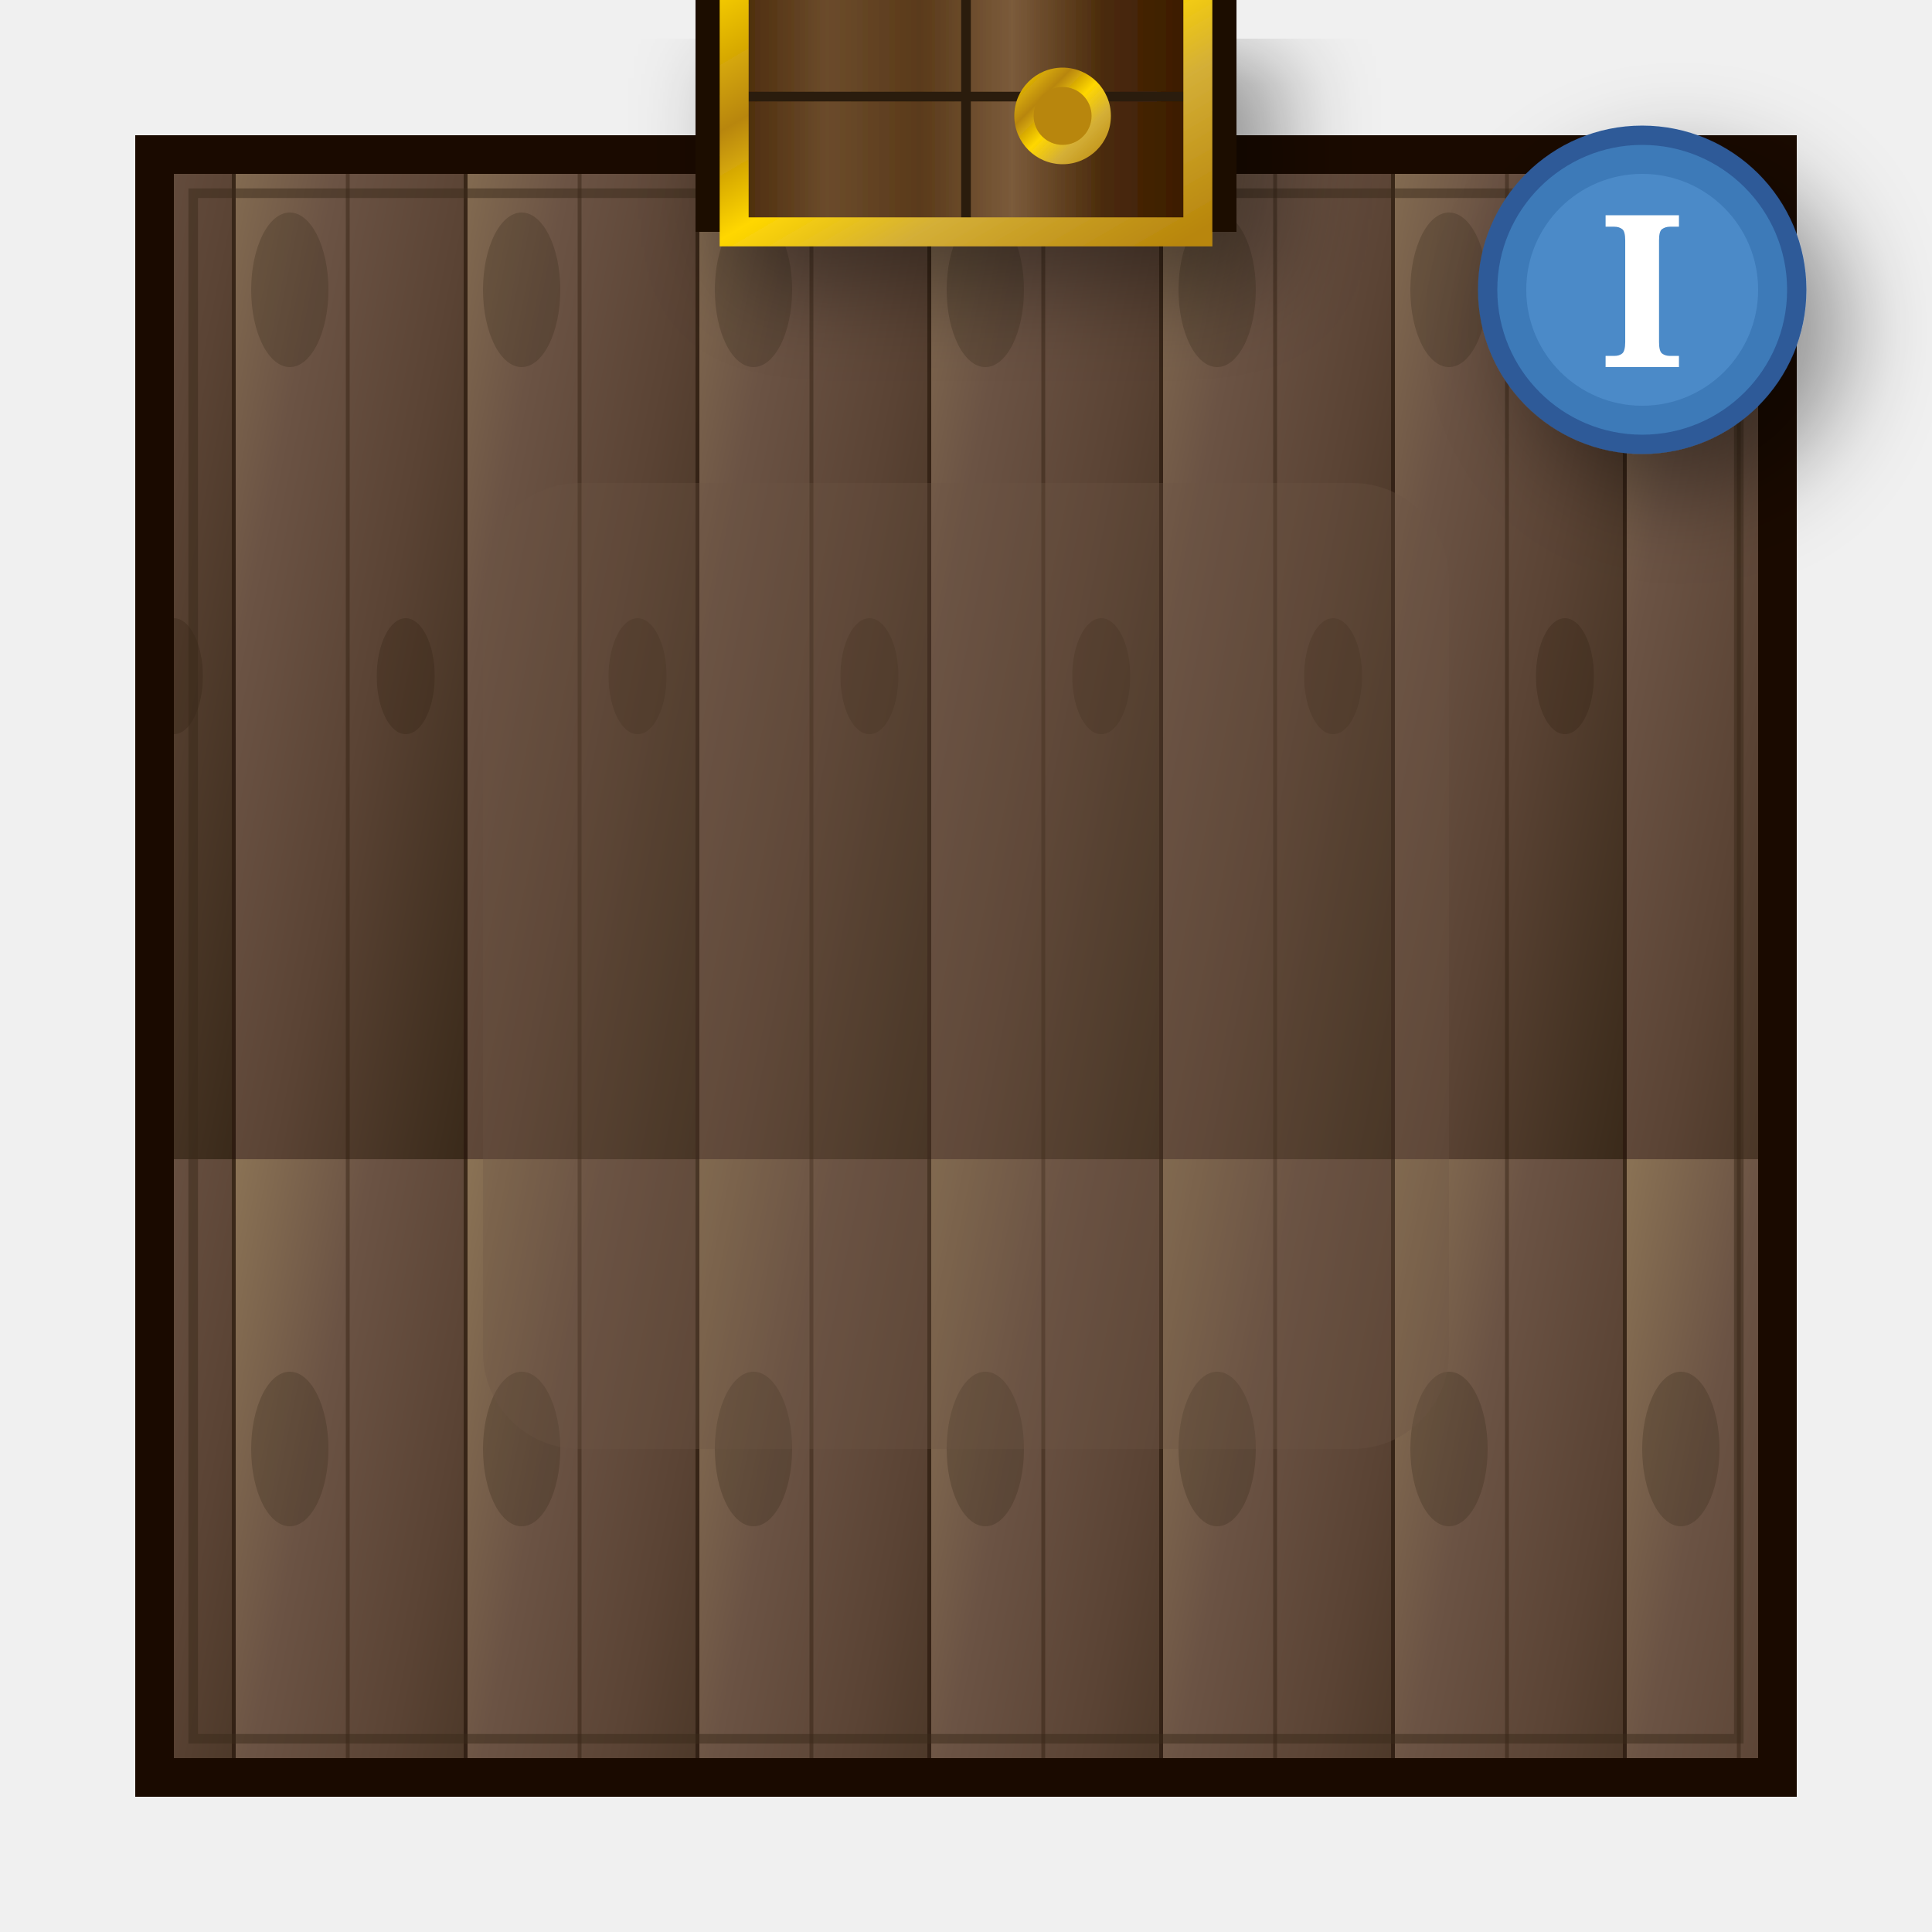
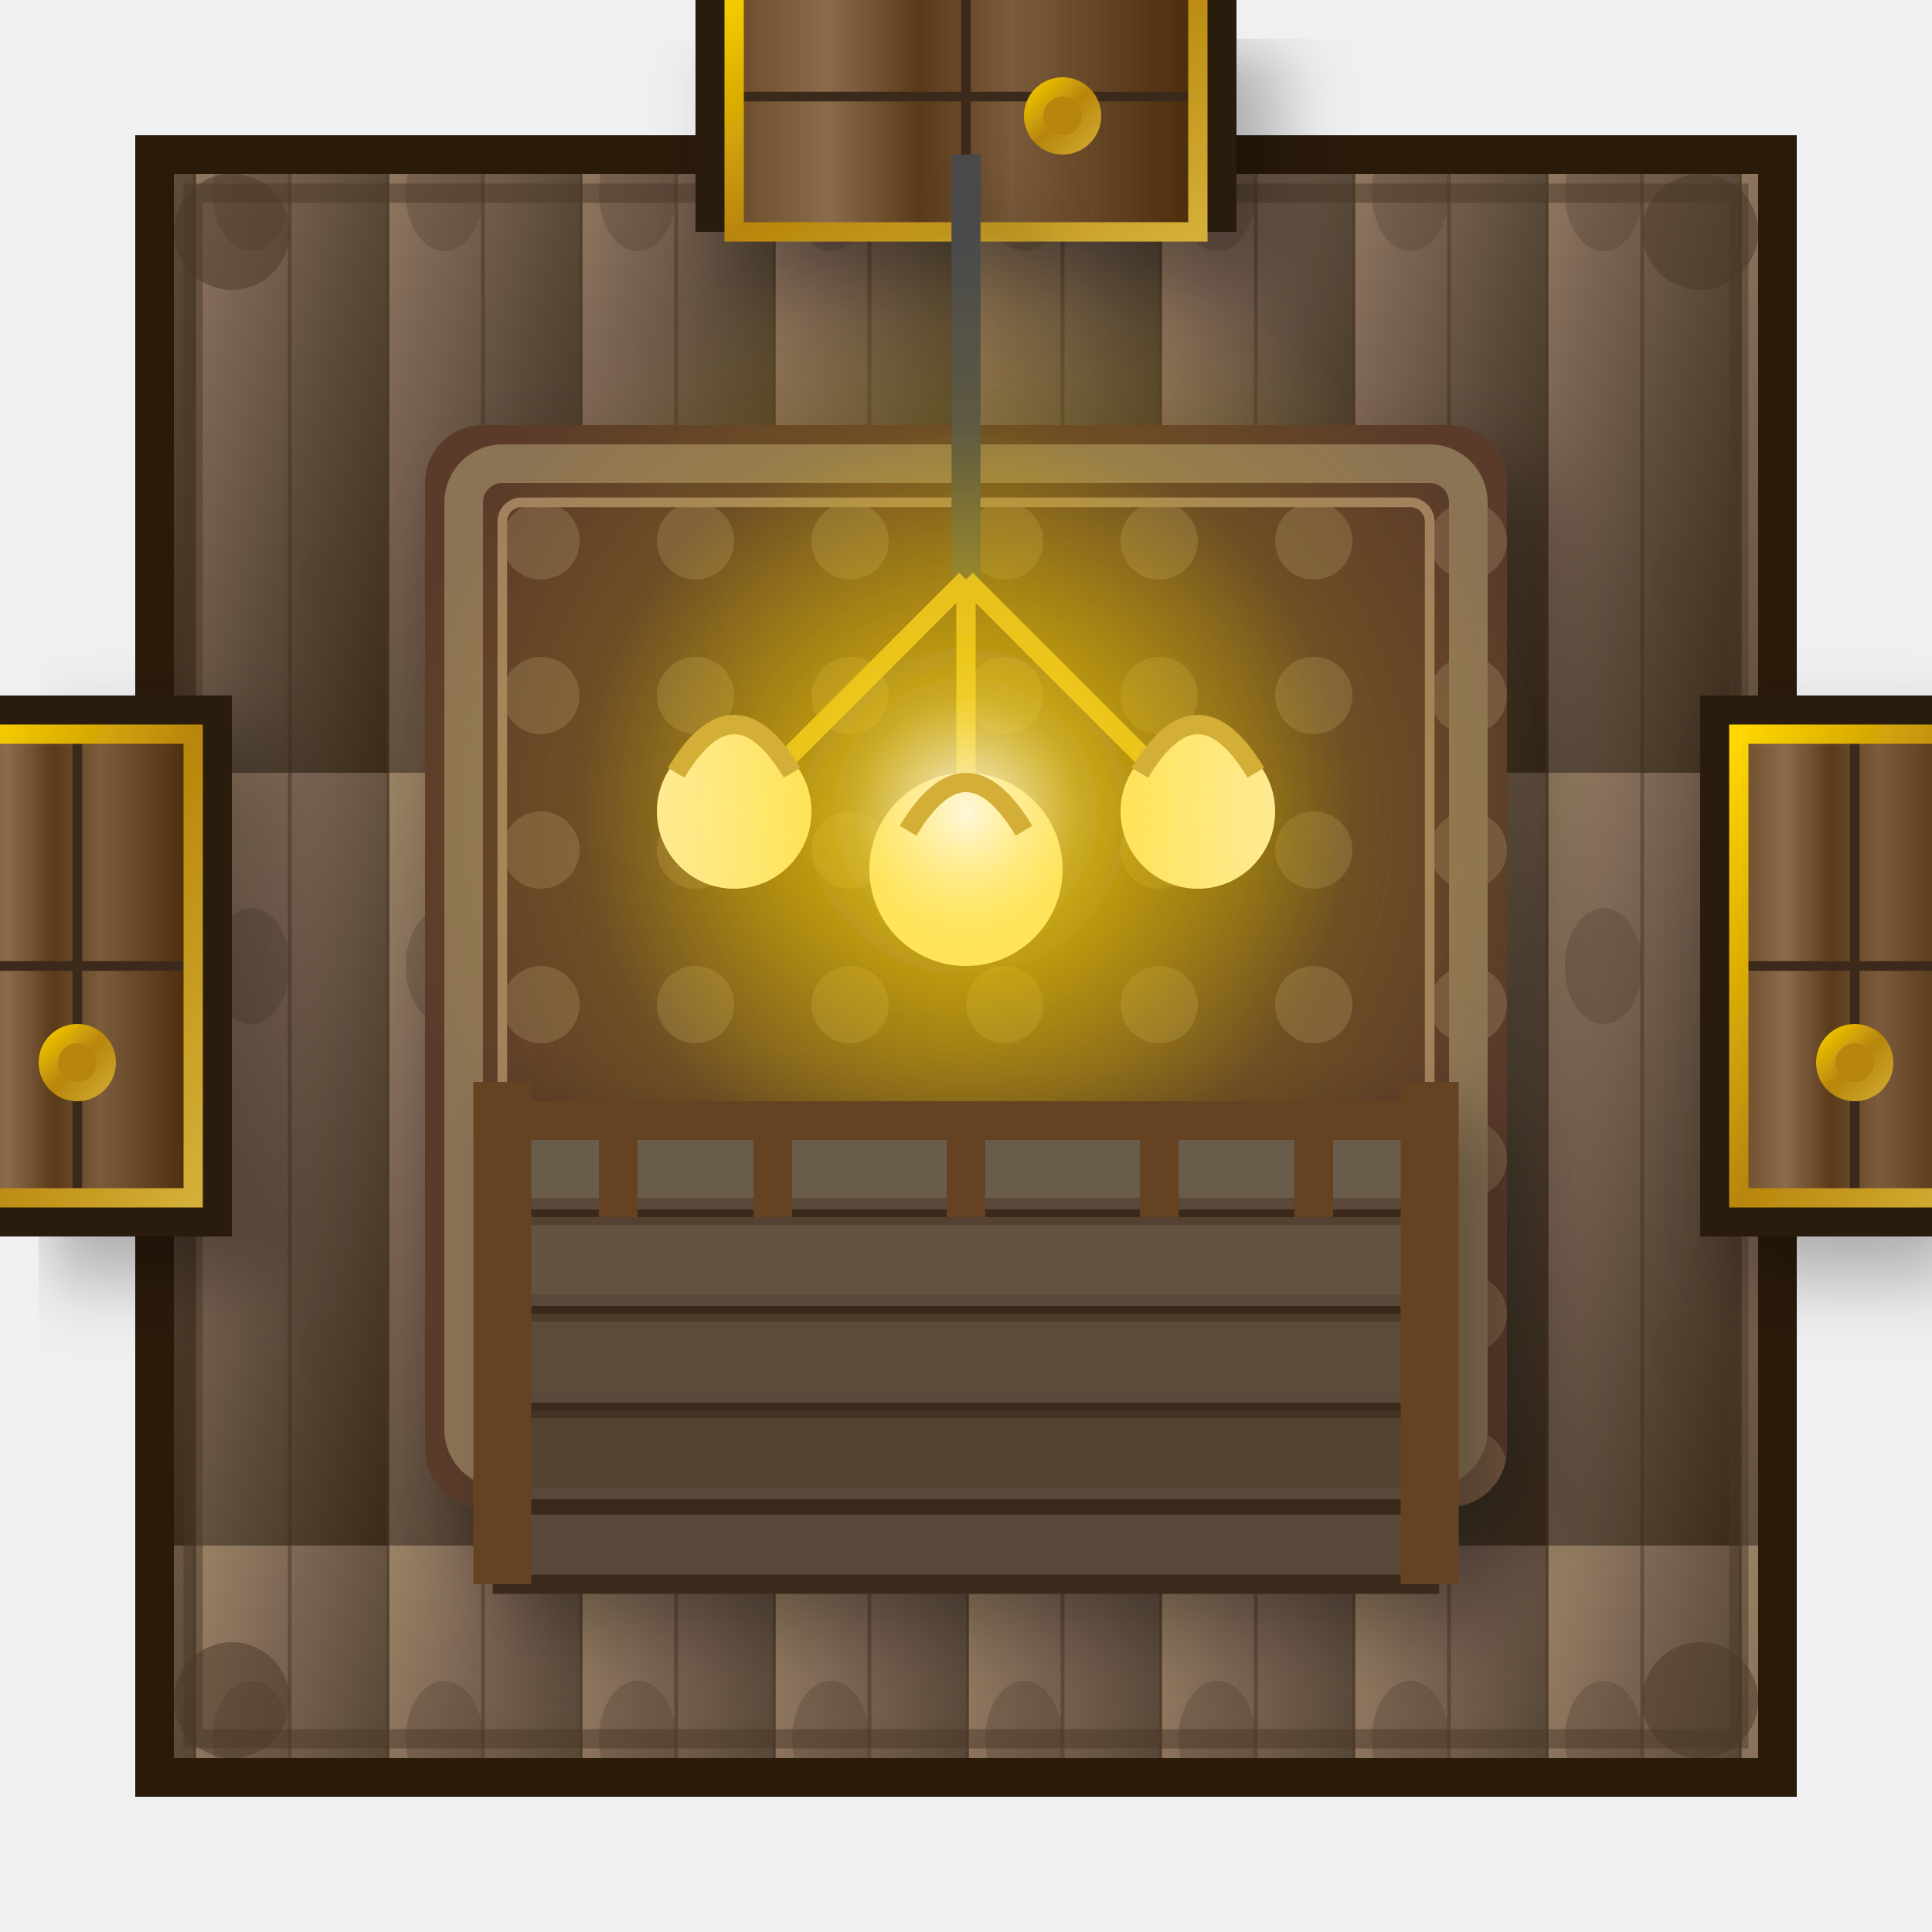
<svg xmlns="http://www.w3.org/2000/svg" viewBox="0 0 100 100" width="400" height="400">
  <defs>
    <linearGradient id="floorGrad" x1="0%" y1="0%" x2="100%" y2="100%">
-       <stop offset="0%" style="stop-color:#8B7355" />
-       <stop offset="30%" style="stop-color:#6B5344" />
-       <stop offset="60%" style="stop-color:#5A4334" />
+       <stop offset="0%" style="stop-color:#9B8365" />
+       <stop offset="30%" style="stop-color:#7B6354" />
+       <stop offset="60%" style="stop-color:#5A4A3A" />
      <stop offset="100%" style="stop-color:#3A2A1A" />
    </linearGradient>
-     <pattern id="woodPattern" x="0" y="0" width="12" height="60" patternUnits="userSpaceOnUse">
-       <rect width="12" height="60" fill="url(#floorGrad)" />
-       <line x1="0" y1="0" x2="0" y2="60" stroke="#1A0A00" stroke-width="0.4" opacity="0.7" />
-       <line x1="6" y1="0" x2="6" y2="60" stroke="#2A1A0A" stroke-width="0.2" opacity="0.4" />
-       <ellipse cx="3" cy="15" rx="2" ry="4" fill="#3A2A1A" opacity="0.3" />
-       <ellipse cx="9" cy="35" rx="1.5" ry="3" fill="#2A1A0A" opacity="0.25" />
+     <pattern id="woodPattern" x="0" y="0" width="10" height="40" patternUnits="userSpaceOnUse">
+       <rect width="10" height="40" fill="url(#floorGrad)" />
+       <line x1="0" y1="0" x2="0" y2="40" stroke="#2A1A0A" stroke-width="0.3" opacity="0.6" />
+       <line x1="5" y1="0" x2="5" y2="40" stroke="#3A2A1A" stroke-width="0.2" opacity="0.4" />
+       <ellipse cx="3" cy="10" rx="2" ry="3" fill="#4A3A2A" opacity="0.3" />
+       <ellipse cx="7" cy="30" rx="1.5" ry="2" fill="#4A3A2A" opacity="0.2" />
    </pattern>
    <linearGradient id="doorWood" x1="0%" y1="0%" x2="100%" y2="0%">
-       <stop offset="0%" style="stop-color:#4A2A0A" />
-       <stop offset="20%" style="stop-color:#6B4B2B" />
+       <stop offset="0%" style="stop-color:#6B4B2A" />
+       <stop offset="20%" style="stop-color:#8B6B4B" />
      <stop offset="40%" style="stop-color:#5A3A1A" />
      <stop offset="60%" style="stop-color:#7B5B3B" />
-       <stop offset="80%" style="stop-color:#4A2A0A" />
-       <stop offset="100%" style="stop-color:#3A1A00" />
+       <stop offset="100%" style="stop-color:#4A2A0A" />
    </linearGradient>
    <linearGradient id="goldTrim" x1="0%" y1="0%" x2="100%" y2="100%">
      <stop offset="0%" style="stop-color:#FFD700" />
-       <stop offset="30%" style="stop-color:#B8860B" />
-       <stop offset="50%" style="stop-color:#FFD700" />
-       <stop offset="70%" style="stop-color:#D4AF37" />
-       <stop offset="100%" style="stop-color:#B8860B" />
+       <stop offset="50%" style="stop-color:#B8860B" />
+       <stop offset="100%" style="stop-color:#D4AF37" />
    </linearGradient>
+     <radialGradient id="lampGlow" cx="50%" cy="50%" r="50%">
+       <stop offset="0%" style="stop-color:#FFF8DC;stop-opacity:0.9" />
+       <stop offset="30%" style="stop-color:#FFD700;stop-opacity:0.5" />
+       <stop offset="70%" style="stop-color:#FFD700;stop-opacity:0.2" />
+       <stop offset="100%" style="stop-color:#FFD700;stop-opacity:0" />
+     </radialGradient>
+     <pattern id="carpetPattern" x="0" y="0" width="8" height="8" patternUnits="userSpaceOnUse">
+       <rect width="8" height="8" fill="#5A3A2A" />
+       <circle cx="4" cy="4" r="2" fill="#8B7355" opacity="0.5" />
+     </pattern>
    <filter id="softShadow" x="-50%" y="-50%" width="200%" height="200%">
-       <feGaussianBlur in="SourceAlpha" stdDeviation="2.5" />
+       <feGaussianBlur in="SourceAlpha" stdDeviation="2" />
      <feOffset dx="2" dy="2" result="offsetblur" />
      <feComponentTransfer>
-         <feFuncA type="linear" slope="0.4" />
+         <feFuncA type="linear" slope="0.3" />
      </feComponentTransfer>
      <feMerge>
        <feMergeNode />
        <feMergeNode in="SourceGraphic" />
      </feMerge>
    </filter>
    <filter id="innerGlow">
      <feGaussianBlur in="SourceAlpha" stdDeviation="3" result="blur" />
      <feComposite in="blur" in2="SourceAlpha" operator="arithmetic" k2="-1" k3="1" result="shadowDiff" />
-       <feFlood flood-color="#FFD700" flood-opacity="0.4" />
+       <feFlood flood-color="#FFD700" flood-opacity="0.3" />
      <feComposite in2="shadowDiff" operator="in" />
      <feComposite in2="SourceGraphic" operator="over" />
    </filter>
  </defs>
-   <rect x="8" y="8" width="84" height="84" fill="url(#woodPattern)" stroke="#1A0A00" stroke-width="2" />
-   <rect x="10" y="10" width="80" height="80" fill="none" stroke="#3A2A1A" stroke-width="0.5" opacity="0.5" />
-   <rect x="25" y="25" width="50" height="50" fill="#6B5344" opacity="0.3" rx="5" />
+   <rect x="8" y="8" width="84" height="84" fill="url(#woodPattern)" stroke="#2A1A0A" stroke-width="2" />
+   <rect x="10" y="10" width="80" height="80" fill="none" stroke="#4A3728" stroke-width="1" opacity="0.5" />
  <g filter="url(#softShadow)">
-     <rect x="36" y="-4" width="28" height="16" fill="#1A0A00" />
+     <rect x="36" y="-4" width="28" height="16" fill="#2A1A0A" />
    <rect x="38" y="-2" width="24" height="14" fill="url(#doorWood)" />
-     <line x1="50" y1="-2" x2="50" y2="12" stroke="#2A1A0A" stroke-width="0.5" />
-     <line x1="38" y1="5" x2="62" y2="5" stroke="#2A1A0A" stroke-width="0.5" />
-     <rect x="38" y="-2" width="24" height="14" fill="none" stroke="url(#goldTrim)" stroke-width="1.5" />
-     <circle cx="55" cy="6" r="2.5" fill="url(#goldTrim)" />
-     <circle cx="55" cy="6" r="1.5" fill="#B8860B" />
+     <line x1="50" y1="-2" x2="50" y2="12" stroke="#3A2A1A" stroke-width="0.5" />
+     <line x1="38" y1="5" x2="62" y2="5" stroke="#3A2A1A" stroke-width="0.5" />
+     <rect x="38" y="-2" width="24" height="14" fill="none" stroke="url(#goldTrim)" stroke-width="1" />
+     <circle cx="55" cy="6" r="2" fill="url(#goldTrim)" />
+     <circle cx="55" cy="6" r="1" fill="#B8860B" />
  </g>
  <g filter="url(#softShadow)">
-     <circle cx="85" cy="15" r="8" fill="#3D7AB8" stroke="#2D5A98" stroke-width="1" />
-     <circle cx="85" cy="15" r="6" fill="#5A9AD8" opacity="0.5" />
-     <text x="85" y="19" text-anchor="middle" font-size="11" fill="#FFF" font-weight="bold" font-family="serif">I</text>
+     <rect x="88" y="36" width="16" height="28" fill="#2A1A0A" />
+     <rect x="90" y="38" width="12" height="24" fill="url(#doorWood)" />
+     <line x1="90" y1="50" x2="102" y2="50" stroke="#3A2A1A" stroke-width="0.5" />
+     <line x1="96" y1="38" x2="96" y2="62" stroke="#3A2A1A" stroke-width="0.5" />
+     <rect x="90" y="38" width="12" height="24" fill="none" stroke="url(#goldTrim)" stroke-width="1" />
+     <circle cx="96" cy="55" r="2" fill="url(#goldTrim)" />
+     <circle cx="96" cy="55" r="1" fill="#B8860B" />
  </g>
+   <g filter="url(#softShadow)">
+     <rect x="-4" y="36" width="16" height="28" fill="#2A1A0A" />
+     <rect x="-2" y="38" width="12" height="24" fill="url(#doorWood)" />
+     <line x1="-2" y1="50" x2="10" y2="50" stroke="#3A2A1A" stroke-width="0.5" />
+     <line x1="4" y1="38" x2="4" y2="62" stroke="#3A2A1A" stroke-width="0.5" />
+     <rect x="-2" y="38" width="12" height="24" fill="none" stroke="url(#goldTrim)" stroke-width="1" />
+     <circle cx="4" cy="55" r="2" fill="url(#goldTrim)" />
+     <circle cx="4" cy="55" r="1" fill="#B8860B" />
+   </g>
+   <g filter="url(#softShadow)">
+     <rect x="22" y="22" width="56" height="56" fill="url(#carpetPattern)" rx="3" />
+     <rect x="24" y="24" width="52" height="52" fill="none" stroke="#8B7355" stroke-width="2" rx="2" />
+     <rect x="26" y="26" width="48" height="48" fill="none" stroke="#A08060" stroke-width="0.5" rx="1" />
+   </g>
+   <g filter="url(#softShadow)">
+     <line x1="50" y1="8" x2="50" y2="30" stroke="#4A4A4A" stroke-width="1.5" />
+     <line x1="50" y1="30" x2="38" y2="42" stroke="#D4AF37" stroke-width="1" />
+     <line x1="50" y1="30" x2="62" y2="42" stroke="#D4AF37" stroke-width="1" />
+     <line x1="50" y1="30" x2="50" y2="45" stroke="#D4AF37" stroke-width="1" />
+     <circle cx="38" cy="42" r="4" fill="#FFF8DC" filter="url(#innerGlow)" />
+     <circle cx="62" cy="42" r="4" fill="#FFF8DC" filter="url(#innerGlow)" />
+     <circle cx="50" cy="45" r="5" fill="#FFF8DC" filter="url(#innerGlow)" />
+     <circle cx="50" cy="42" r="20" fill="url(#lampGlow)" />
+     <circle cx="50" cy="42" r="30" fill="url(#lampGlow)" opacity="0.5" />
+     <path d="M35,40 Q38,35 41,40" fill="none" stroke="#D4AF37" stroke-width="1" />
+     <path d="M59,40 Q62,35 65,40" fill="none" stroke="#D4AF37" stroke-width="1" />
+     <path d="M47,43 Q50,38 53,43" fill="none" stroke="#D4AF37" stroke-width="1" />
+   </g>
+   <g filter="url(#softShadow)">
+     <rect x="26" y="58" width="48" height="24" fill="#5A4A3A" stroke="#3A2A1A" stroke-width="1" />
+     <line x1="26" y1="63" x2="74" y2="63" stroke="#3A2A1A" stroke-width="0.8" />
+     <line x1="26" y1="68" x2="74" y2="68" stroke="#3A2A1A" stroke-width="0.8" />
+     <line x1="26" y1="73" x2="74" y2="73" stroke="#3A2A1A" stroke-width="0.8" />
+     <line x1="26" y1="78" x2="74" y2="78" stroke="#3A2A1A" stroke-width="0.8" />
+     <rect x="26" y="58" width="48" height="4" fill="#7B6B5B" opacity="0.5" />
+     <rect x="26" y="63" width="48" height="4" fill="#6B5B4B" opacity="0.5" />
+     <rect x="26" y="68" width="48" height="4" fill="#5B4B3B" opacity="0.5" />
+     <rect x="26" y="73" width="48" height="4" fill="#4B3B2B" opacity="0.5" />
+     <line x1="26" y1="56" x2="26" y2="82" stroke="#654321" stroke-width="3" />
+     <line x1="74" y1="56" x2="74" y2="82" stroke="#654321" stroke-width="3" />
+     <line x1="26" y1="58" x2="74" y2="58" stroke="#654321" stroke-width="2" />
+     <line x1="32" y1="58" x2="32" y2="63" stroke="#654321" stroke-width="2" />
+     <line x1="40" y1="58" x2="40" y2="63" stroke="#654321" stroke-width="2" />
+     <line x1="50" y1="58" x2="50" y2="63" stroke="#654321" stroke-width="2" />
+     <line x1="60" y1="58" x2="60" y2="63" stroke="#654321" stroke-width="2" />
+     <line x1="68" y1="58" x2="68" y2="63" stroke="#654321" stroke-width="2" />
+   </g>
+   <circle cx="12" cy="12" r="3" fill="#4A3728" opacity="0.5" />
+   <circle cx="88" cy="12" r="3" fill="#4A3728" opacity="0.5" />
+   <circle cx="12" cy="88" r="3" fill="#4A3728" opacity="0.5" />
+   <circle cx="88" cy="88" r="3" fill="#4A3728" opacity="0.5" />
</svg>
